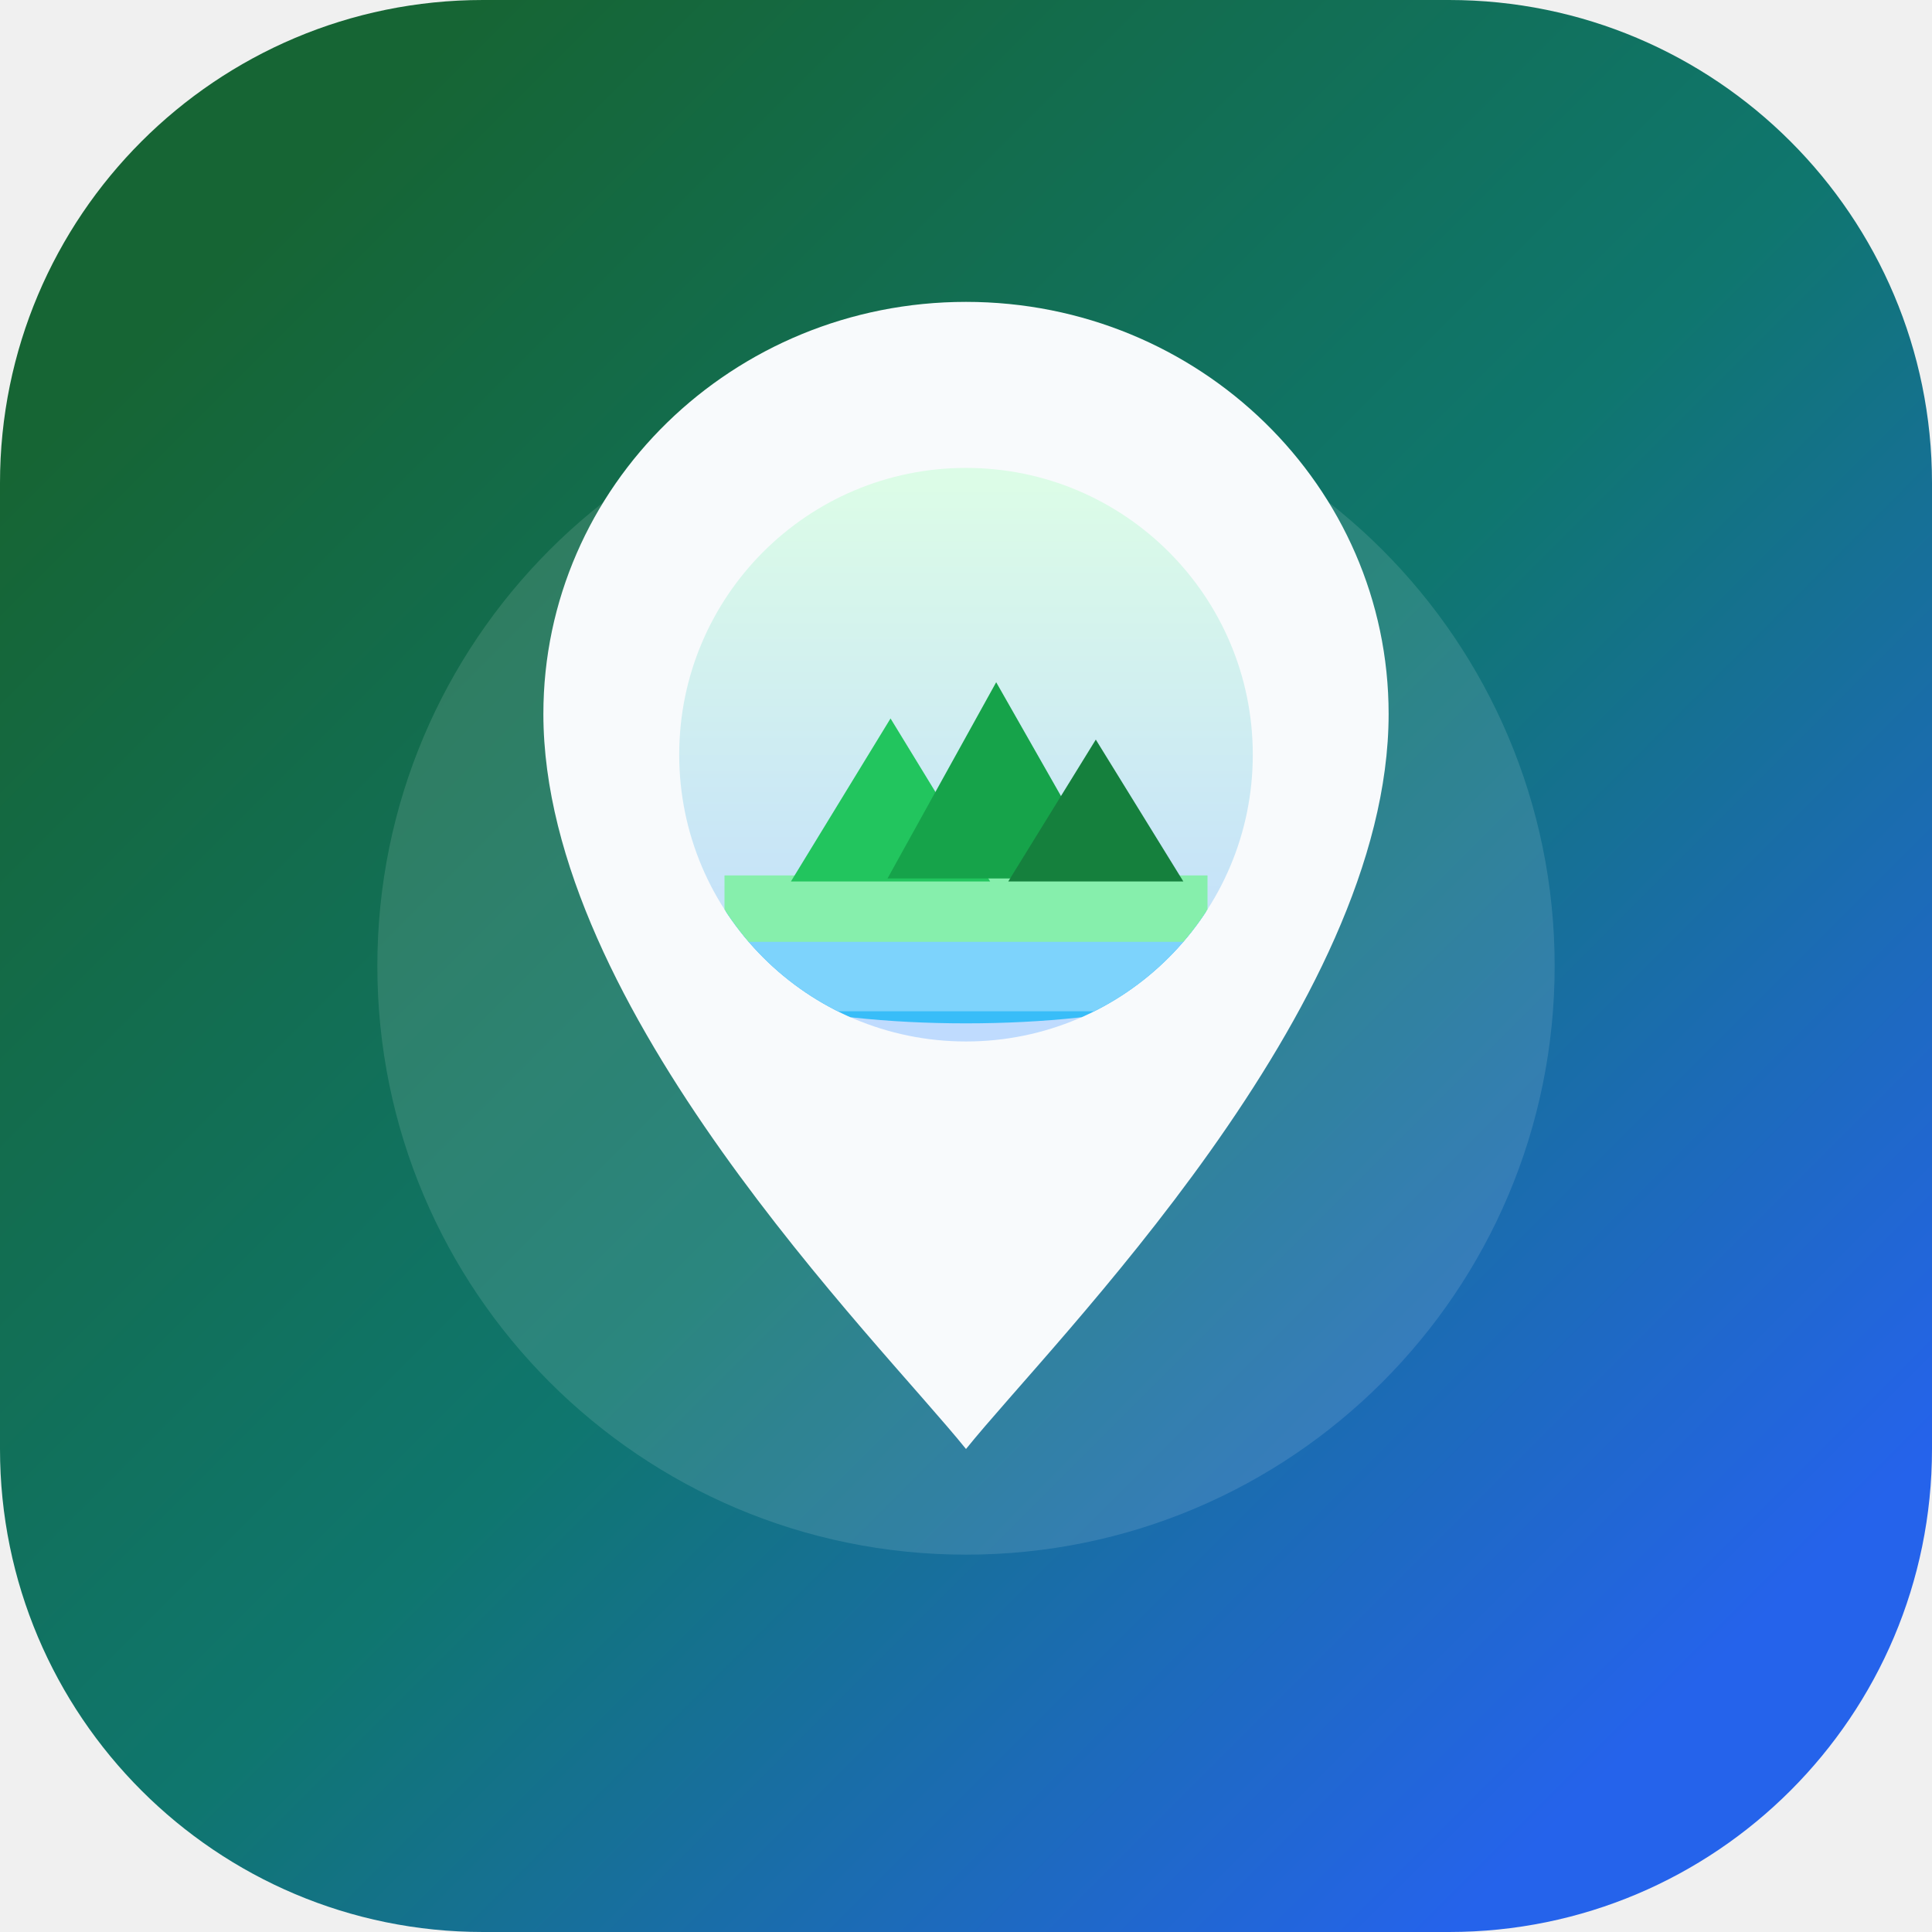
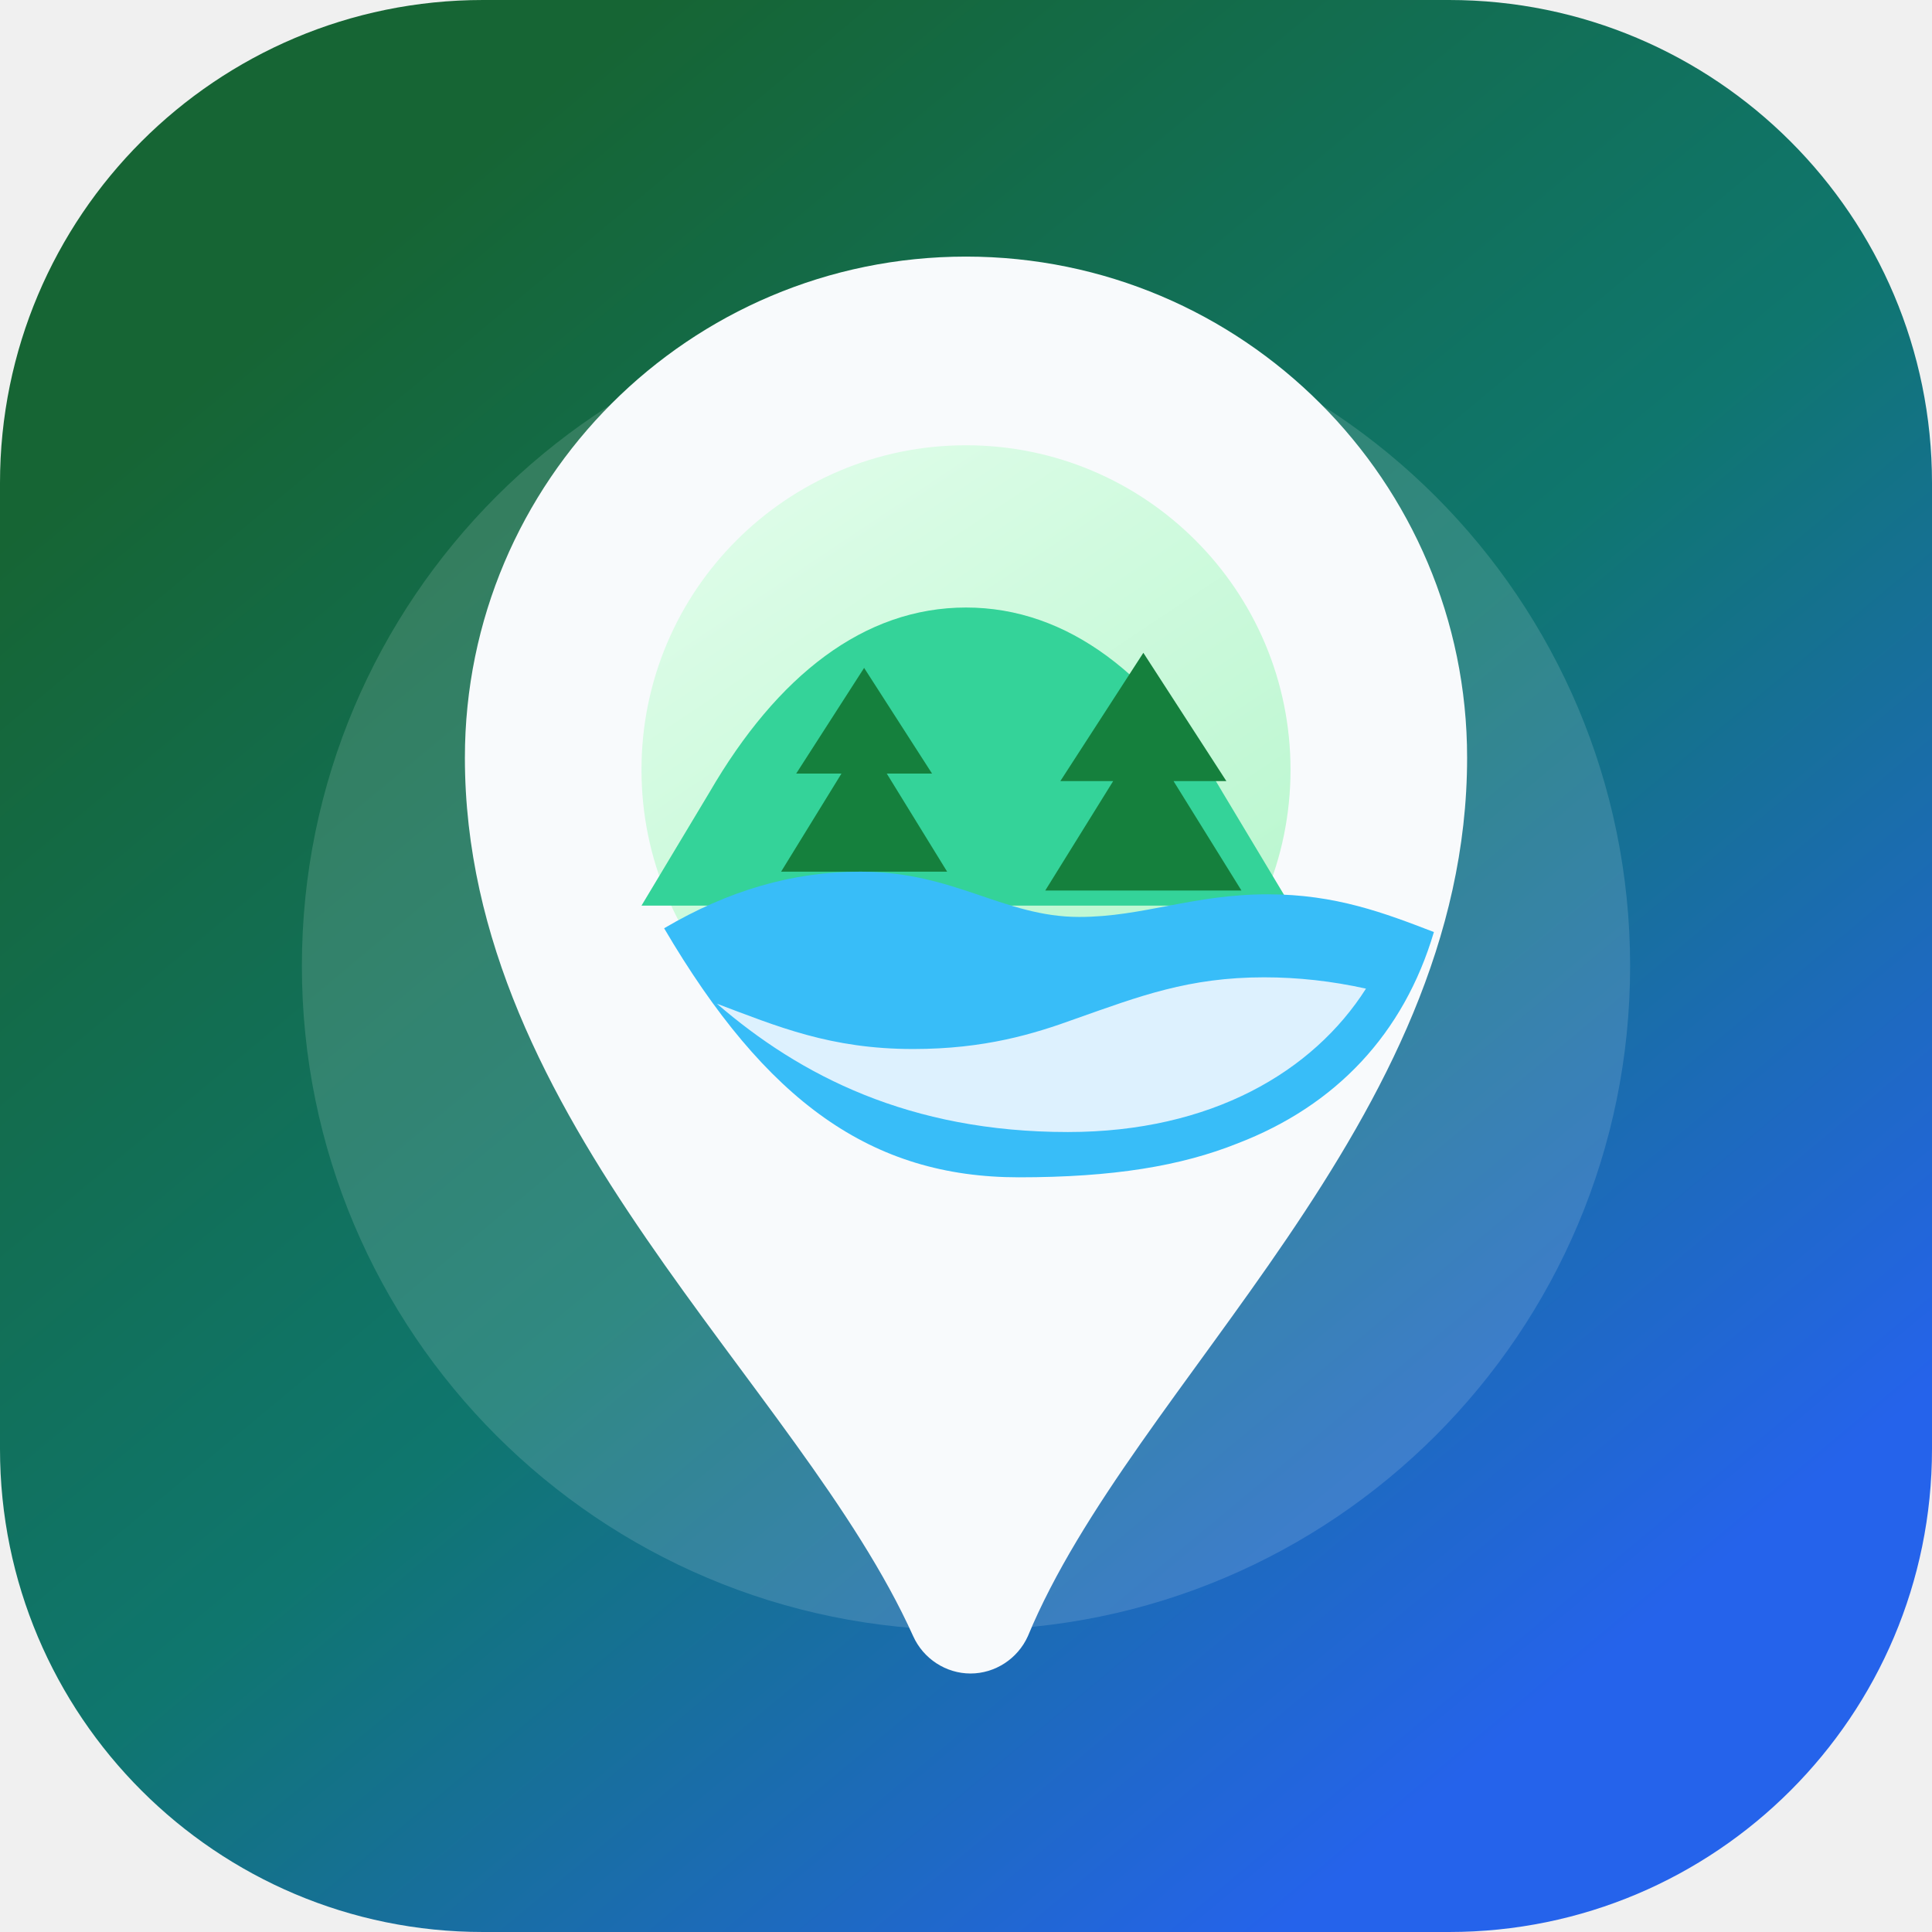
- <svg xmlns="http://www.w3.org/2000/svg" viewBox="0 0 64 64">
+ <svg xmlns="http://www.w3.org/2000/svg" viewBox="0 0 64 64" fill="none">
  <defs>
-     <linearGradient id="bg" x1="8" y1="8" x2="56" y2="56" gradientUnits="userSpaceOnUse">
+     <linearGradient id="bg" x1="12" y1="8" x2="52" y2="56" gradientUnits="userSpaceOnUse">
      <stop offset="0" stop-color="#166534" />
      <stop offset="0.52" stop-color="#0f766e" />
      <stop offset="1" stop-color="#2563eb" />
    </linearGradient>
-     <linearGradient id="sky" x1="32" y1="16" x2="32" y2="34" gradientUnits="userSpaceOnUse">
+     <linearGradient id="sky" x1="26.5" x2="37.5" y1="16.5" y2="33" gradientUnits="userSpaceOnUse">
      <stop offset="0" stop-color="#dcfce7" />
-       <stop offset="1" stop-color="#bfdbfe" />
+       <stop offset="1" stop-color="#bbf7d0" />
    </linearGradient>
-     <clipPath id="scene-clip">
-       <circle cx="32" cy="25" r="9.5" />
-     </clipPath>
  </defs>
  <rect width="64" height="64" rx="16" fill="url(#bg)" />
-   <circle cx="32" cy="32" r="19.5" fill="#ffffff" opacity="0.12" />
-   <path d="M32 10c-7.73 0-14 6.11-14 13.65 0 9.77 11.1 20.75 14 24.35 2.9-3.6 14-14.58 14-24.35C46 16.11 39.73 10 32 10Z" fill="#f8fafc" />
-   <circle cx="32" cy="25" r="9.5" fill="url(#sky)" />
-   <g clip-path="url(#scene-clip)">
-     <ellipse cx="32" cy="31.5" rx="9.5" ry="2.4" fill="#38bdf8" />
-     <path d="M24.5 31c3.1-1.4 6.3-1.4 9.4 0 3-1.4 5.5-1.4 7.6 0v2.5H24.5Z" fill="#7dd3fc" />
-     <path d="M24 29h16v2.2H24Z" fill="#86efac" />
-     <path d="m26.2 29.2 3.3-5.4 3.3 5.4Z" fill="#22c55e" />
-     <path d="m29.4 29.1 3.6-6.5 3.7 6.5Z" fill="#16a34a" />
-     <path d="m33.4 29.2 2.9-4.7 2.9 4.7Z" fill="#15803d" />
-   </g>
+   <circle cx="32" cy="32" r="22" fill="#ffffff" opacity="0.14" />
+   <path d="M32 8.5c-9.162 0-16.6 7.438-16.6 16.6 0 12.062 11.075 20.712 14.85 29.1.338.75 1.087 1.237 1.9 1.237.812 0 1.562-.487 1.9-1.237C37.525 45.812 48.6 37.162 48.6 25.1 48.6 15.938 41.162 8.5 32 8.5Z" fill="#f8fafc" />
+   <circle cx="32" cy="25.5" r="10.75" fill="url(#sky)" />
+   <path d="M23.5 26.25c2.25-3.875 5.125-6.125 8.5-6.125s6.25 2.25 8.5 6.125l2.25 3.75h-21.5l2.25-3.75Z" fill="#34d399" />
+   <path d="m26.375 25.625 2.25-3.5 2.25 3.5h-1.5l2 3.25h-5.5l2-3.25h-1.5Zm8.75.25 2.75-4.25 2.75 4.25h-1.75l2.25 3.625h-6.5l2.25-3.625h-1.75Z" fill="#15803d" />
+   <path d="M22 30.75c2.125-1.25 4.25-1.875 6.5-1.875 3.125 0 4.75 1.5 7.25 1.5 2.125 0 3.75-.75 6.25-.75 2.25 0 3.875.625 5.5 1.25-1 3.375-3.25 5.75-6.5 7-1.875.75-4.125 1.125-7.25 1.125-4.875 0-8.375-2.5-11.75-8.25Z" fill="#38bdf8" />
+   <path d="M23.75 33.25c2 0.75 3.75 1.5 6.5 1.5 2.375 0 4-.5 5.375-1 2.125-.75 3.75-1.375 6.25-1.375 1.125 0 2.25.125 3.375.375-1.75 2.75-5.125 4.75-9.875 4.75-5.25 0-8.875-1.875-11.625-4.25Z" fill="#eff6ff" opacity="0.9" />
</svg>
